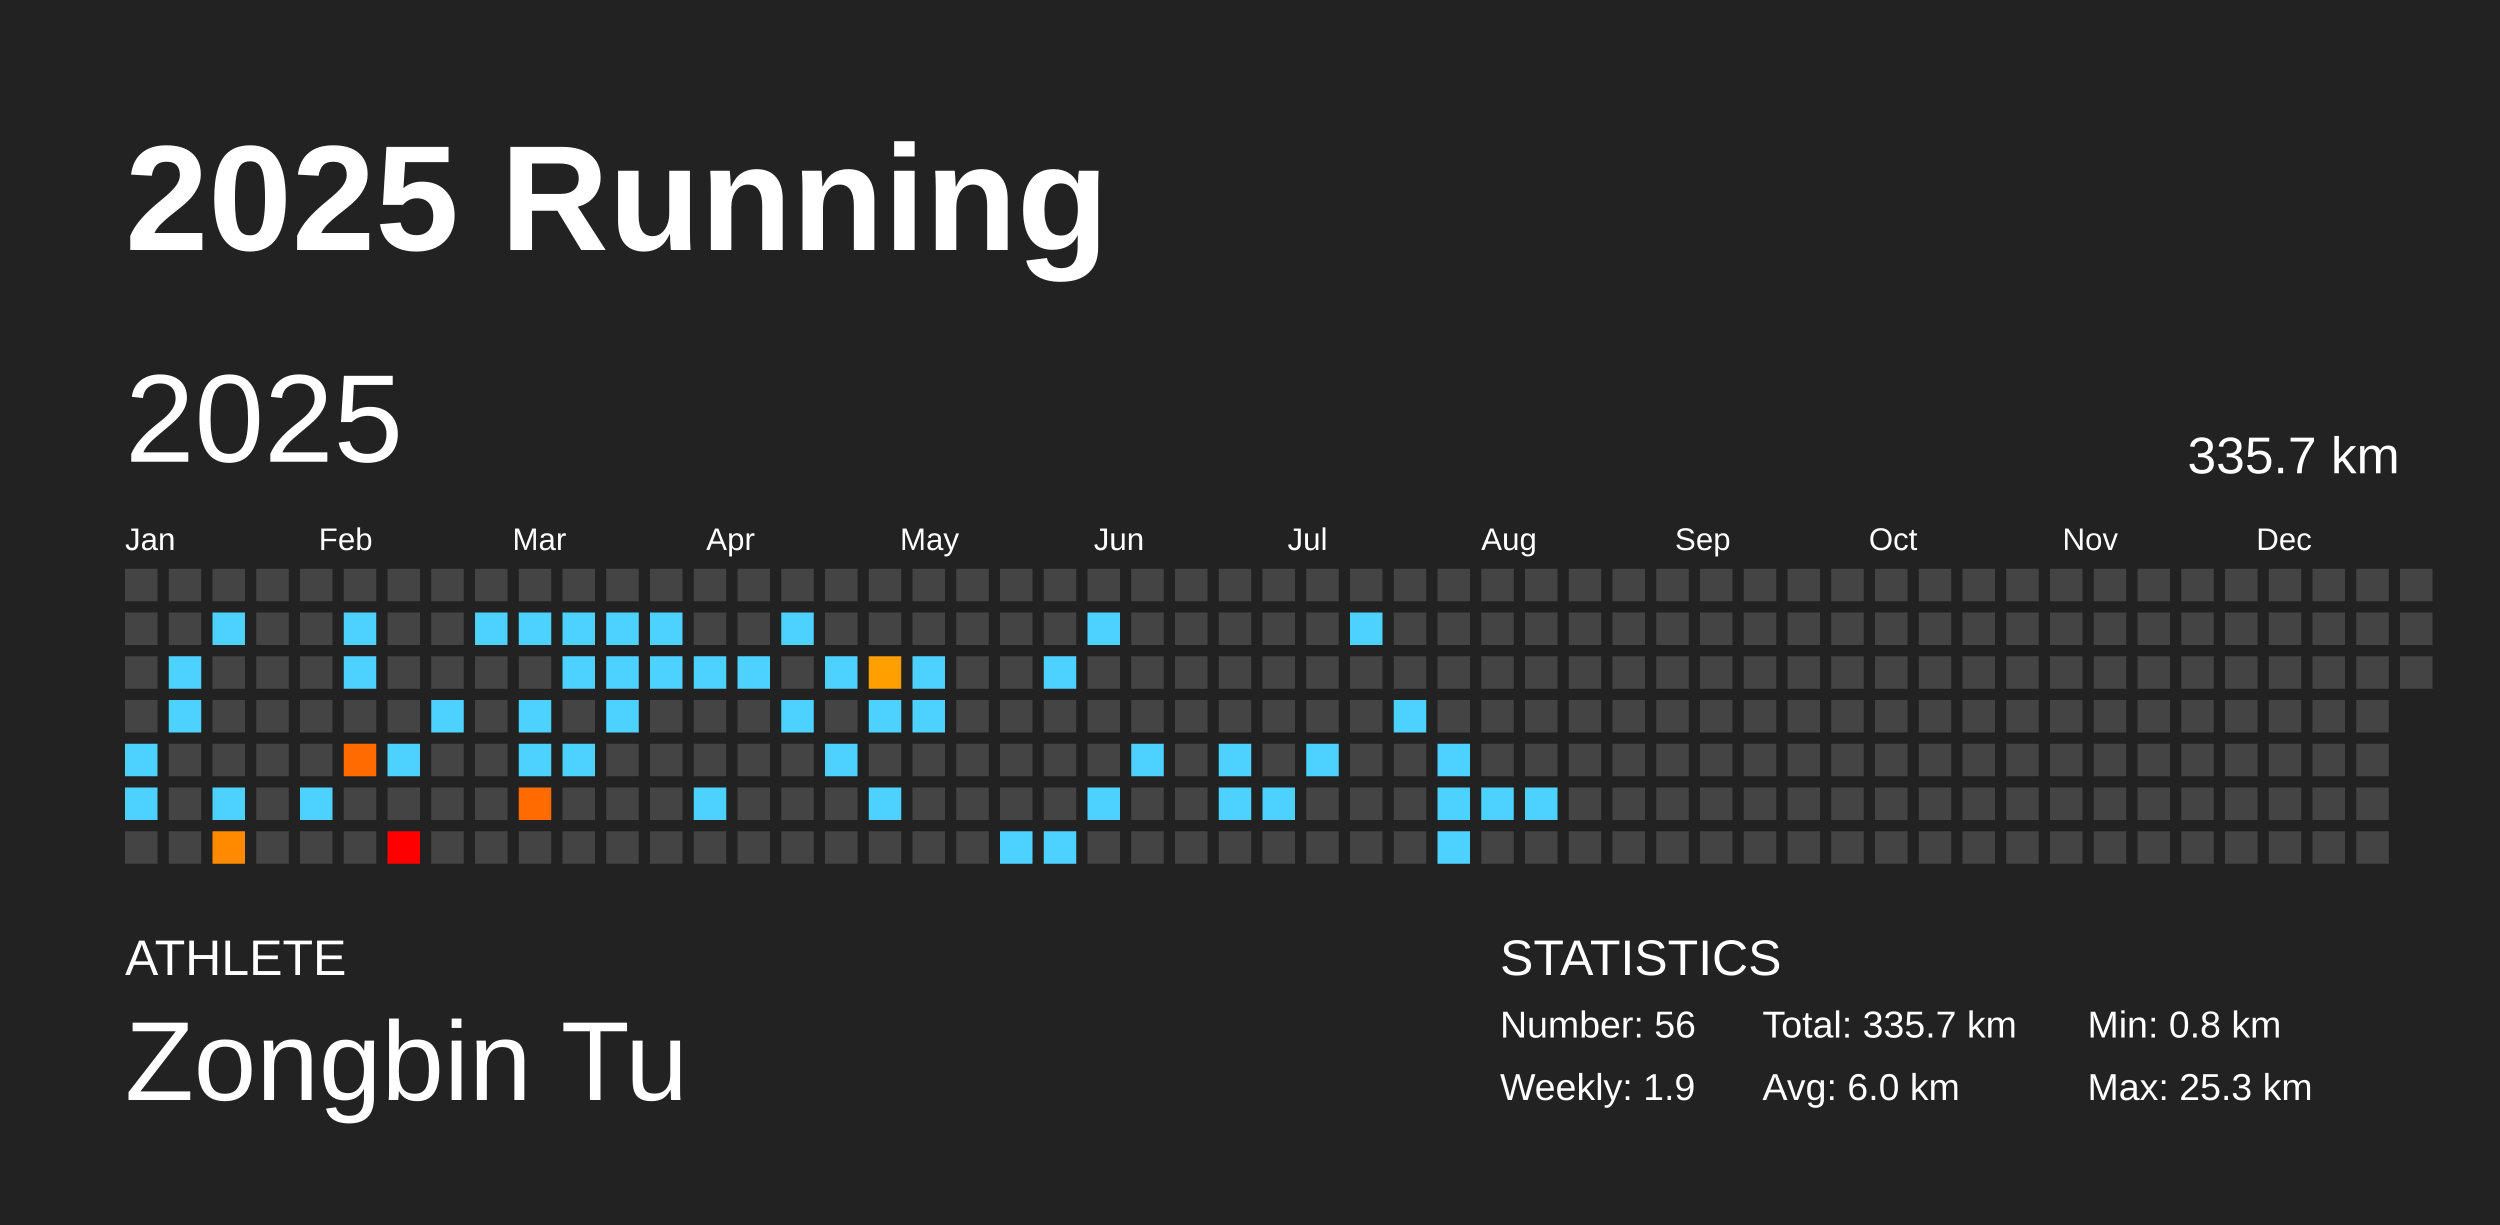
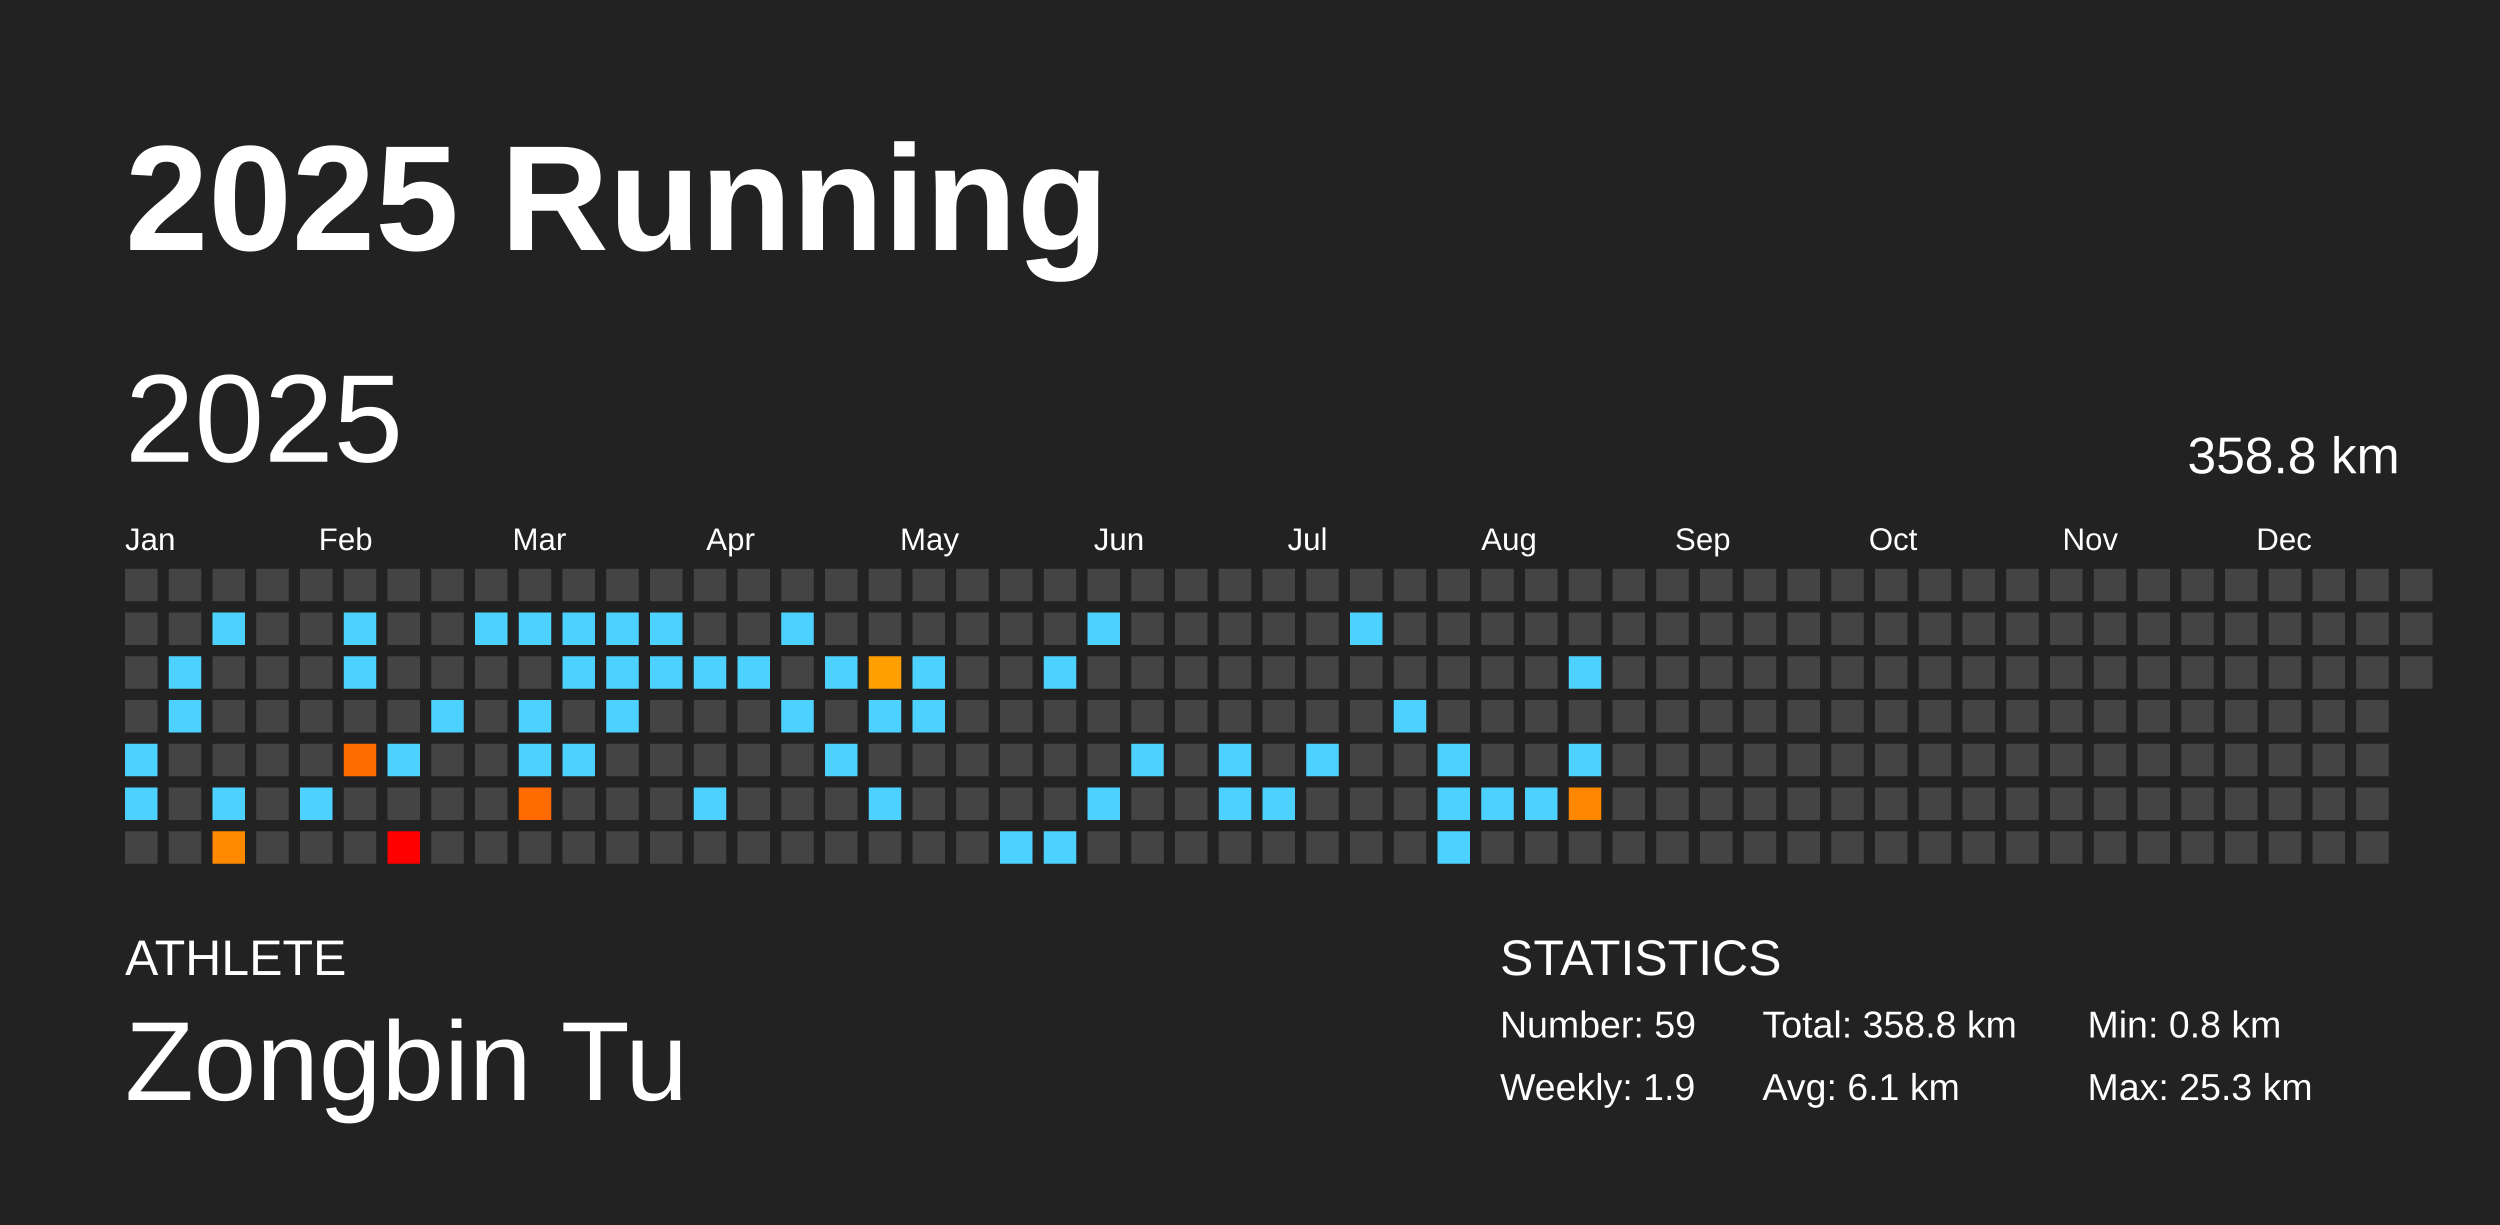
<svg xmlns="http://www.w3.org/2000/svg" baseProfile="full" height="98mm" version="1.1" viewBox="0,0,200,98" width="200mm">
  <defs />
  <rect fill="#222222" height="98" width="200" x="0" y="0" />
  <text fill="#FFFFFF" style="font-size:12px; font-family:Arial; font-weight:bold;" x="10" y="20">2025 Running</text>
  <text fill="#FFFFFF" style="font-size:4px; font-family:Arial" x="10" y="78">ATHLETE</text>
  <text fill="#FFFFFF" style="font-size:9px; font-family:Arial" x="10" y="88">Zongbin Tu</text>
  <text fill="#FFFFFF" style="font-size:4px; font-family:Arial" x="120" y="78">STATISTICS</text>
-   <text fill="#FFFFFF" style="font-size:3px; font-family:Arial" x="120" y="83">Number: 56</text>
+   <text fill="#FFFFFF" style="font-size:3px; font-family:Arial" x="120" y="83">Number: 59</text>
  <text fill="#FFFFFF" style="font-size:3px; font-family:Arial" x="120" y="88">Weekly: 1.9</text>
-   <text fill="#FFFFFF" style="font-size:3px; font-family:Arial" x="141" y="83">Total: 335.7 km</text>
-   <text fill="#FFFFFF" style="font-size:3px; font-family:Arial" x="141" y="88">Avg: 6.0 km</text>
+   <text fill="#FFFFFF" style="font-size:3px; font-family:Arial" x="141" y="83">Total: 358.8 km</text>
+   <text fill="#FFFFFF" style="font-size:3px; font-family:Arial" x="141" y="88">Avg: 6.1 km</text>
  <text fill="#FFFFFF" style="font-size:3px; font-family:Arial" x="167" y="83">Min: 0.8 km</text>
  <text fill="#FFFFFF" style="font-size:3px; font-family:Arial" x="167" y="88">Max: 25.3 km</text>
  <text dominant-baseline="hanging" fill="#FFFFFF" style="font-size:10.0px; font-family:Arial;" x="10" y="30">2025</text>
-   <text dominant-baseline="hanging" fill="#FFFFFF" style="font-size:4.125px; font-family:Arial;" x="175" y="35">335.7 km</text>
+   <text dominant-baseline="hanging" fill="#FFFFFF" style="font-size:4.125px; font-family:Arial;" x="175" y="35">358.8 km</text>
  <text fill="#FFFFFF" style="font-size:2.5px; font-family:Arial" x="10.0" y="44">Jan</text>
  <text fill="#FFFFFF" style="font-size:2.5px; font-family:Arial" x="25.5" y="44">Feb</text>
  <text fill="#FFFFFF" style="font-size:2.5px; font-family:Arial" x="41.0" y="44">Mar</text>
  <text fill="#FFFFFF" style="font-size:2.5px; font-family:Arial" x="56.5" y="44">Apr</text>
  <text fill="#FFFFFF" style="font-size:2.5px; font-family:Arial" x="72.0" y="44">May</text>
  <text fill="#FFFFFF" style="font-size:2.5px; font-family:Arial" x="87.5" y="44">Jun</text>
  <text fill="#FFFFFF" style="font-size:2.5px; font-family:Arial" x="103.0" y="44">Jul</text>
  <text fill="#FFFFFF" style="font-size:2.5px; font-family:Arial" x="118.5" y="44">Aug</text>
  <text fill="#FFFFFF" style="font-size:2.5px; font-family:Arial" x="134.0" y="44">Sep</text>
  <text fill="#FFFFFF" style="font-size:2.5px; font-family:Arial" x="149.5" y="44">Oct</text>
  <text fill="#FFFFFF" style="font-size:2.5px; font-family:Arial" x="165.0" y="44">Nov</text>
  <text fill="#FFFFFF" style="font-size:2.5px; font-family:Arial" x="180.5" y="44">Dec</text>
  <rect fill="#444444" height="2.6" width="2.6" x="10.0" y="45.5" />
  <rect fill="#444444" height="2.6" width="2.6" x="10.0" y="49.0" />
  <rect fill="#444444" height="2.6" width="2.6" x="10.0" y="52.5" />
  <rect fill="#444444" height="2.6" width="2.6" x="10.0" y="56.0" />
  <rect fill="#4dd2ff" height="2.6" width="2.6" x="10.0" y="59.5" />
  <rect fill="#4dd2ff" height="2.6" width="2.6" x="10.0" y="63.0" />
  <rect fill="#444444" height="2.6" width="2.6" x="10.0" y="66.5" />
  <rect fill="#444444" height="2.6" width="2.6" x="13.5" y="45.5" />
  <rect fill="#444444" height="2.6" width="2.6" x="13.5" y="49.0" />
  <rect fill="#4dd2ff" height="2.6" width="2.6" x="13.5" y="52.5" />
  <rect fill="#4dd2ff" height="2.6" width="2.6" x="13.5" y="56.0" />
  <rect fill="#444444" height="2.6" width="2.6" x="13.5" y="59.5" />
  <rect fill="#444444" height="2.6" width="2.6" x="13.5" y="63.0" />
  <rect fill="#444444" height="2.6" width="2.6" x="13.5" y="66.5" />
  <rect fill="#444444" height="2.6" width="2.6" x="17.0" y="45.5" />
  <rect fill="#4dd2ff" height="2.6" width="2.6" x="17.0" y="49.0" />
  <rect fill="#444444" height="2.6" width="2.6" x="17.0" y="52.5" />
  <rect fill="#444444" height="2.6" width="2.6" x="17.0" y="56.0" />
  <rect fill="#444444" height="2.6" width="2.6" x="17.0" y="59.5" />
  <rect fill="#4dd2ff" height="2.6" width="2.6" x="17.0" y="63.0" />
  <rect fill="#ff8a00" height="2.6" width="2.6" x="17.0" y="66.5" />
  <rect fill="#444444" height="2.6" width="2.6" x="20.5" y="45.5" />
  <rect fill="#444444" height="2.6" width="2.6" x="20.5" y="49.0" />
  <rect fill="#444444" height="2.6" width="2.6" x="20.5" y="52.5" />
  <rect fill="#444444" height="2.6" width="2.6" x="20.5" y="56.0" />
  <rect fill="#444444" height="2.6" width="2.6" x="20.5" y="59.5" />
  <rect fill="#444444" height="2.6" width="2.6" x="20.5" y="63.0" />
  <rect fill="#444444" height="2.6" width="2.6" x="20.5" y="66.5" />
  <rect fill="#444444" height="2.6" width="2.6" x="24.0" y="45.5" />
  <rect fill="#444444" height="2.6" width="2.6" x="24.0" y="49.0" />
  <rect fill="#444444" height="2.6" width="2.6" x="24.0" y="52.5" />
  <rect fill="#444444" height="2.6" width="2.6" x="24.0" y="56.0" />
  <rect fill="#444444" height="2.6" width="2.6" x="24.0" y="59.5" />
  <rect fill="#4dd2ff" height="2.6" width="2.6" x="24.0" y="63.0" />
  <rect fill="#444444" height="2.6" width="2.6" x="24.0" y="66.5" />
  <rect fill="#444444" height="2.6" width="2.6" x="27.5" y="45.5" />
  <rect fill="#4dd2ff" height="2.6" width="2.6" x="27.5" y="49.0" />
  <rect fill="#4dd2ff" height="2.6" width="2.6" x="27.5" y="52.5" />
  <rect fill="#444444" height="2.6" width="2.6" x="27.5" y="56.0" />
  <rect fill="#ff6b00" height="2.6" width="2.6" x="27.5" y="59.5" />
  <rect fill="#444444" height="2.6" width="2.6" x="27.5" y="63.0" />
  <rect fill="#444444" height="2.6" width="2.6" x="27.5" y="66.5" />
  <rect fill="#444444" height="2.6" width="2.6" x="31.0" y="45.5" />
  <rect fill="#444444" height="2.6" width="2.6" x="31.0" y="49.0" />
  <rect fill="#444444" height="2.6" width="2.6" x="31.0" y="52.5" />
  <rect fill="#444444" height="2.6" width="2.6" x="31.0" y="56.0" />
  <rect fill="#4dd2ff" height="2.6" width="2.6" x="31.0" y="59.5" />
  <rect fill="#444444" height="2.6" width="2.6" x="31.0" y="63.0" />
  <rect fill="red" height="2.6" width="2.6" x="31.0" y="66.5" />
  <rect fill="#444444" height="2.6" width="2.6" x="34.5" y="45.5" />
  <rect fill="#444444" height="2.6" width="2.6" x="34.5" y="49.0" />
  <rect fill="#444444" height="2.6" width="2.6" x="34.5" y="52.5" />
  <rect fill="#4dd2ff" height="2.6" width="2.6" x="34.5" y="56.0" />
  <rect fill="#444444" height="2.6" width="2.6" x="34.5" y="59.5" />
  <rect fill="#444444" height="2.6" width="2.6" x="34.5" y="63.0" />
  <rect fill="#444444" height="2.6" width="2.6" x="34.5" y="66.5" />
  <rect fill="#444444" height="2.6" width="2.6" x="38.0" y="45.5" />
  <rect fill="#4dd2ff" height="2.6" width="2.6" x="38.0" y="49.0" />
  <rect fill="#444444" height="2.6" width="2.6" x="38.0" y="52.5" />
  <rect fill="#444444" height="2.6" width="2.6" x="38.0" y="56.0" />
  <rect fill="#444444" height="2.6" width="2.6" x="38.0" y="59.5" />
  <rect fill="#444444" height="2.6" width="2.6" x="38.0" y="63.0" />
  <rect fill="#444444" height="2.6" width="2.6" x="38.0" y="66.5" />
  <rect fill="#444444" height="2.6" width="2.6" x="41.5" y="45.5" />
  <rect fill="#4dd2ff" height="2.6" width="2.6" x="41.5" y="49.0" />
  <rect fill="#444444" height="2.6" width="2.6" x="41.5" y="52.5" />
  <rect fill="#4dd2ff" height="2.6" width="2.6" x="41.5" y="56.0" />
  <rect fill="#4dd2ff" height="2.6" width="2.6" x="41.5" y="59.5" />
  <rect fill="#ff6b00" height="2.6" width="2.6" x="41.5" y="63.0" />
  <rect fill="#444444" height="2.6" width="2.6" x="41.5" y="66.5" />
  <rect fill="#444444" height="2.6" width="2.6" x="45.0" y="45.5" />
  <rect fill="#4dd2ff" height="2.6" width="2.6" x="45.0" y="49.0" />
  <rect fill="#4dd2ff" height="2.6" width="2.6" x="45.0" y="52.5" />
  <rect fill="#444444" height="2.6" width="2.6" x="45.0" y="56.0" />
  <rect fill="#4dd2ff" height="2.6" width="2.6" x="45.0" y="59.5" />
  <rect fill="#444444" height="2.6" width="2.6" x="45.0" y="63.0" />
  <rect fill="#444444" height="2.6" width="2.6" x="45.0" y="66.5" />
  <rect fill="#444444" height="2.6" width="2.6" x="48.5" y="45.5" />
  <rect fill="#4dd2ff" height="2.6" width="2.6" x="48.5" y="49.0" />
  <rect fill="#4dd2ff" height="2.6" width="2.6" x="48.5" y="52.5" />
  <rect fill="#4dd2ff" height="2.6" width="2.6" x="48.5" y="56.0" />
  <rect fill="#444444" height="2.6" width="2.6" x="48.5" y="59.5" />
  <rect fill="#444444" height="2.6" width="2.6" x="48.5" y="63.0" />
  <rect fill="#444444" height="2.6" width="2.6" x="48.5" y="66.5" />
  <rect fill="#444444" height="2.6" width="2.6" x="52.0" y="45.5" />
  <rect fill="#4dd2ff" height="2.6" width="2.6" x="52.0" y="49.0" />
  <rect fill="#4dd2ff" height="2.6" width="2.6" x="52.0" y="52.5" />
  <rect fill="#444444" height="2.6" width="2.6" x="52.0" y="56.0" />
  <rect fill="#444444" height="2.6" width="2.6" x="52.0" y="59.5" />
  <rect fill="#444444" height="2.6" width="2.6" x="52.0" y="63.0" />
  <rect fill="#444444" height="2.6" width="2.6" x="52.0" y="66.5" />
  <rect fill="#444444" height="2.6" width="2.6" x="55.5" y="45.5" />
  <rect fill="#444444" height="2.6" width="2.6" x="55.5" y="49.0" />
  <rect fill="#4dd2ff" height="2.6" width="2.6" x="55.5" y="52.5" />
  <rect fill="#444444" height="2.6" width="2.6" x="55.5" y="56.0" />
  <rect fill="#444444" height="2.6" width="2.6" x="55.5" y="59.5" />
  <rect fill="#4dd2ff" height="2.6" width="2.6" x="55.5" y="63.0" />
  <rect fill="#444444" height="2.6" width="2.6" x="55.5" y="66.5" />
  <rect fill="#444444" height="2.6" width="2.6" x="59.0" y="45.5" />
  <rect fill="#444444" height="2.6" width="2.6" x="59.0" y="49.0" />
  <rect fill="#4dd2ff" height="2.6" width="2.6" x="59.0" y="52.5" />
  <rect fill="#444444" height="2.6" width="2.6" x="59.0" y="56.0" />
  <rect fill="#444444" height="2.6" width="2.6" x="59.0" y="59.5" />
  <rect fill="#444444" height="2.6" width="2.6" x="59.0" y="63.0" />
  <rect fill="#444444" height="2.6" width="2.6" x="59.0" y="66.5" />
  <rect fill="#444444" height="2.6" width="2.6" x="62.5" y="45.5" />
  <rect fill="#4dd2ff" height="2.6" width="2.6" x="62.5" y="49.0" />
  <rect fill="#444444" height="2.6" width="2.6" x="62.5" y="52.5" />
  <rect fill="#4dd2ff" height="2.6" width="2.6" x="62.5" y="56.0" />
  <rect fill="#444444" height="2.6" width="2.6" x="62.5" y="59.5" />
  <rect fill="#444444" height="2.6" width="2.6" x="62.5" y="63.0" />
  <rect fill="#444444" height="2.6" width="2.6" x="62.5" y="66.5" />
  <rect fill="#444444" height="2.6" width="2.6" x="66.0" y="45.5" />
  <rect fill="#444444" height="2.6" width="2.6" x="66.0" y="49.0" />
  <rect fill="#4dd2ff" height="2.6" width="2.6" x="66.0" y="52.5" />
  <rect fill="#444444" height="2.6" width="2.6" x="66.0" y="56.0" />
  <rect fill="#4dd2ff" height="2.6" width="2.6" x="66.0" y="59.5" />
  <rect fill="#444444" height="2.6" width="2.6" x="66.0" y="63.0" />
  <rect fill="#444444" height="2.6" width="2.6" x="66.0" y="66.5" />
  <rect fill="#444444" height="2.6" width="2.6" x="69.5" y="45.5" />
  <rect fill="#444444" height="2.6" width="2.6" x="69.5" y="49.0" />
  <rect fill="#ff9f00" height="2.6" width="2.6" x="69.5" y="52.5" />
  <rect fill="#4dd2ff" height="2.6" width="2.6" x="69.5" y="56.0" />
  <rect fill="#444444" height="2.6" width="2.6" x="69.5" y="59.5" />
  <rect fill="#4dd2ff" height="2.6" width="2.6" x="69.5" y="63.0" />
  <rect fill="#444444" height="2.6" width="2.6" x="69.5" y="66.5" />
  <rect fill="#444444" height="2.6" width="2.6" x="73.0" y="45.5" />
  <rect fill="#444444" height="2.6" width="2.6" x="73.0" y="49.0" />
  <rect fill="#4dd2ff" height="2.6" width="2.6" x="73.0" y="52.5" />
  <rect fill="#4dd2ff" height="2.6" width="2.6" x="73.0" y="56.0" />
  <rect fill="#444444" height="2.6" width="2.6" x="73.0" y="59.5" />
  <rect fill="#444444" height="2.6" width="2.6" x="73.0" y="63.0" />
  <rect fill="#444444" height="2.6" width="2.6" x="73.0" y="66.5" />
  <rect fill="#444444" height="2.6" width="2.6" x="76.5" y="45.5" />
  <rect fill="#444444" height="2.6" width="2.6" x="76.5" y="49.0" />
  <rect fill="#444444" height="2.6" width="2.6" x="76.5" y="52.5" />
  <rect fill="#444444" height="2.6" width="2.6" x="76.5" y="56.0" />
  <rect fill="#444444" height="2.6" width="2.6" x="76.5" y="59.5" />
  <rect fill="#444444" height="2.6" width="2.6" x="76.5" y="63.0" />
  <rect fill="#444444" height="2.6" width="2.6" x="76.5" y="66.5" />
  <rect fill="#444444" height="2.6" width="2.6" x="80.0" y="45.5" />
  <rect fill="#444444" height="2.6" width="2.6" x="80.0" y="49.0" />
  <rect fill="#444444" height="2.6" width="2.6" x="80.0" y="52.5" />
  <rect fill="#444444" height="2.6" width="2.6" x="80.0" y="56.0" />
  <rect fill="#444444" height="2.6" width="2.6" x="80.0" y="59.5" />
  <rect fill="#444444" height="2.6" width="2.6" x="80.0" y="63.0" />
  <rect fill="#4dd2ff" height="2.6" width="2.6" x="80.0" y="66.5" />
  <rect fill="#444444" height="2.6" width="2.6" x="83.5" y="45.5" />
  <rect fill="#444444" height="2.6" width="2.6" x="83.5" y="49.0" />
  <rect fill="#4dd2ff" height="2.6" width="2.6" x="83.5" y="52.5" />
  <rect fill="#444444" height="2.6" width="2.6" x="83.5" y="56.0" />
  <rect fill="#444444" height="2.6" width="2.6" x="83.5" y="59.5" />
  <rect fill="#444444" height="2.6" width="2.6" x="83.5" y="63.0" />
  <rect fill="#4dd2ff" height="2.6" width="2.6" x="83.5" y="66.5" />
  <rect fill="#444444" height="2.6" width="2.6" x="87.0" y="45.5" />
  <rect fill="#4dd2ff" height="2.6" width="2.6" x="87.0" y="49.0" />
  <rect fill="#444444" height="2.6" width="2.6" x="87.0" y="52.5" />
  <rect fill="#444444" height="2.6" width="2.6" x="87.0" y="56.0" />
  <rect fill="#444444" height="2.6" width="2.6" x="87.0" y="59.5" />
  <rect fill="#4dd2ff" height="2.6" width="2.6" x="87.0" y="63.0" />
  <rect fill="#444444" height="2.6" width="2.6" x="87.0" y="66.5" />
  <rect fill="#444444" height="2.6" width="2.6" x="90.5" y="45.5" />
  <rect fill="#444444" height="2.6" width="2.6" x="90.5" y="49.0" />
  <rect fill="#444444" height="2.6" width="2.6" x="90.5" y="52.5" />
  <rect fill="#444444" height="2.6" width="2.6" x="90.5" y="56.0" />
  <rect fill="#4dd2ff" height="2.6" width="2.6" x="90.5" y="59.5" />
  <rect fill="#444444" height="2.6" width="2.6" x="90.5" y="63.0" />
  <rect fill="#444444" height="2.6" width="2.6" x="90.5" y="66.5" />
  <rect fill="#444444" height="2.6" width="2.6" x="94.0" y="45.5" />
  <rect fill="#444444" height="2.6" width="2.6" x="94.0" y="49.0" />
  <rect fill="#444444" height="2.6" width="2.6" x="94.0" y="52.5" />
  <rect fill="#444444" height="2.6" width="2.6" x="94.0" y="56.0" />
  <rect fill="#444444" height="2.6" width="2.6" x="94.0" y="59.5" />
  <rect fill="#444444" height="2.6" width="2.6" x="94.0" y="63.0" />
  <rect fill="#444444" height="2.6" width="2.6" x="94.0" y="66.5" />
  <rect fill="#444444" height="2.6" width="2.6" x="97.5" y="45.5" />
  <rect fill="#444444" height="2.6" width="2.6" x="97.5" y="49.0" />
  <rect fill="#444444" height="2.6" width="2.6" x="97.5" y="52.5" />
  <rect fill="#444444" height="2.6" width="2.6" x="97.5" y="56.0" />
  <rect fill="#4dd2ff" height="2.6" width="2.6" x="97.5" y="59.5" />
  <rect fill="#4dd2ff" height="2.6" width="2.6" x="97.5" y="63.0" />
  <rect fill="#444444" height="2.6" width="2.6" x="97.5" y="66.5" />
  <rect fill="#444444" height="2.6" width="2.6" x="101.0" y="45.5" />
  <rect fill="#444444" height="2.6" width="2.6" x="101.0" y="49.0" />
  <rect fill="#444444" height="2.6" width="2.6" x="101.0" y="52.5" />
  <rect fill="#444444" height="2.6" width="2.6" x="101.0" y="56.0" />
  <rect fill="#444444" height="2.6" width="2.6" x="101.0" y="59.5" />
  <rect fill="#4dd2ff" height="2.6" width="2.6" x="101.0" y="63.0" />
  <rect fill="#444444" height="2.6" width="2.6" x="101.0" y="66.5" />
  <rect fill="#444444" height="2.6" width="2.6" x="104.5" y="45.5" />
  <rect fill="#444444" height="2.6" width="2.6" x="104.5" y="49.0" />
  <rect fill="#444444" height="2.6" width="2.6" x="104.5" y="52.5" />
  <rect fill="#444444" height="2.6" width="2.6" x="104.5" y="56.0" />
  <rect fill="#4dd2ff" height="2.6" width="2.6" x="104.5" y="59.5" />
  <rect fill="#444444" height="2.6" width="2.6" x="104.5" y="63.0" />
  <rect fill="#444444" height="2.6" width="2.6" x="104.5" y="66.5" />
  <rect fill="#444444" height="2.6" width="2.6" x="108.0" y="45.5" />
  <rect fill="#4dd2ff" height="2.6" width="2.6" x="108.0" y="49.0" />
  <rect fill="#444444" height="2.6" width="2.6" x="108.0" y="52.5" />
  <rect fill="#444444" height="2.6" width="2.6" x="108.0" y="56.0" />
  <rect fill="#444444" height="2.6" width="2.6" x="108.0" y="59.5" />
  <rect fill="#444444" height="2.6" width="2.6" x="108.0" y="63.0" />
  <rect fill="#444444" height="2.6" width="2.6" x="108.0" y="66.5" />
  <rect fill="#444444" height="2.6" width="2.6" x="111.5" y="45.5" />
  <rect fill="#444444" height="2.6" width="2.6" x="111.5" y="49.0" />
  <rect fill="#444444" height="2.6" width="2.6" x="111.5" y="52.5" />
  <rect fill="#4dd2ff" height="2.6" width="2.6" x="111.5" y="56.0" />
  <rect fill="#444444" height="2.6" width="2.6" x="111.5" y="59.5" />
  <rect fill="#444444" height="2.6" width="2.6" x="111.5" y="63.0" />
  <rect fill="#444444" height="2.6" width="2.6" x="111.5" y="66.5" />
  <rect fill="#444444" height="2.6" width="2.6" x="115.0" y="45.5" />
  <rect fill="#444444" height="2.6" width="2.6" x="115.0" y="49.0" />
  <rect fill="#444444" height="2.6" width="2.6" x="115.0" y="52.5" />
  <rect fill="#444444" height="2.6" width="2.6" x="115.0" y="56.0" />
  <rect fill="#4dd2ff" height="2.6" width="2.6" x="115.0" y="59.5" />
  <rect fill="#4dd2ff" height="2.6" width="2.6" x="115.0" y="63.0" />
  <rect fill="#4dd2ff" height="2.6" width="2.6" x="115.0" y="66.5" />
  <rect fill="#444444" height="2.6" width="2.6" x="118.5" y="45.5" />
  <rect fill="#444444" height="2.6" width="2.6" x="118.5" y="49.0" />
  <rect fill="#444444" height="2.6" width="2.6" x="118.5" y="52.5" />
  <rect fill="#444444" height="2.6" width="2.6" x="118.5" y="56.0" />
  <rect fill="#444444" height="2.6" width="2.6" x="118.5" y="59.5" />
  <rect fill="#4dd2ff" height="2.6" width="2.6" x="118.5" y="63.0" />
  <rect fill="#444444" height="2.6" width="2.6" x="118.5" y="66.5" />
  <rect fill="#444444" height="2.6" width="2.6" x="122.0" y="45.5" />
  <rect fill="#444444" height="2.6" width="2.6" x="122.0" y="49.0" />
  <rect fill="#444444" height="2.6" width="2.6" x="122.0" y="52.5" />
  <rect fill="#444444" height="2.6" width="2.6" x="122.0" y="56.0" />
  <rect fill="#444444" height="2.6" width="2.6" x="122.0" y="59.5" />
  <rect fill="#4dd2ff" height="2.6" width="2.6" x="122.0" y="63.0" />
  <rect fill="#444444" height="2.6" width="2.6" x="122.0" y="66.5" />
  <rect fill="#444444" height="2.6" width="2.6" x="125.5" y="45.5" />
  <rect fill="#444444" height="2.6" width="2.6" x="125.5" y="49.0" />
-   <rect fill="#444444" height="2.6" width="2.6" x="125.5" y="52.5" />
+   <rect fill="#4dd2ff" height="2.6" width="2.6" x="125.5" y="52.5" />
  <rect fill="#444444" height="2.6" width="2.6" x="125.5" y="56.0" />
-   <rect fill="#444444" height="2.6" width="2.6" x="125.5" y="59.5" />
-   <rect fill="#444444" height="2.6" width="2.6" x="125.5" y="63.0" />
+   <rect fill="#4dd2ff" height="2.6" width="2.6" x="125.5" y="59.5" />
+   <rect fill="#ff8700" height="2.6" width="2.6" x="125.5" y="63.0" />
  <rect fill="#444444" height="2.6" width="2.6" x="125.5" y="66.5" />
  <rect fill="#444444" height="2.6" width="2.6" x="129.0" y="45.5" />
  <rect fill="#444444" height="2.6" width="2.6" x="129.0" y="49.0" />
  <rect fill="#444444" height="2.6" width="2.6" x="129.0" y="52.5" />
  <rect fill="#444444" height="2.6" width="2.6" x="129.0" y="56.0" />
  <rect fill="#444444" height="2.6" width="2.6" x="129.0" y="59.5" />
  <rect fill="#444444" height="2.6" width="2.6" x="129.0" y="63.0" />
  <rect fill="#444444" height="2.6" width="2.6" x="129.0" y="66.5" />
  <rect fill="#444444" height="2.6" width="2.6" x="132.5" y="45.5" />
  <rect fill="#444444" height="2.6" width="2.6" x="132.5" y="49.0" />
  <rect fill="#444444" height="2.6" width="2.6" x="132.5" y="52.5" />
  <rect fill="#444444" height="2.6" width="2.6" x="132.5" y="56.0" />
  <rect fill="#444444" height="2.6" width="2.6" x="132.5" y="59.5" />
  <rect fill="#444444" height="2.6" width="2.6" x="132.5" y="63.0" />
  <rect fill="#444444" height="2.6" width="2.6" x="132.5" y="66.5" />
  <rect fill="#444444" height="2.6" width="2.6" x="136.0" y="45.5" />
  <rect fill="#444444" height="2.6" width="2.6" x="136.0" y="49.0" />
  <rect fill="#444444" height="2.6" width="2.6" x="136.0" y="52.5" />
  <rect fill="#444444" height="2.6" width="2.6" x="136.0" y="56.0" />
  <rect fill="#444444" height="2.6" width="2.6" x="136.0" y="59.5" />
  <rect fill="#444444" height="2.6" width="2.6" x="136.0" y="63.0" />
  <rect fill="#444444" height="2.6" width="2.6" x="136.0" y="66.5" />
  <rect fill="#444444" height="2.6" width="2.6" x="139.5" y="45.5" />
  <rect fill="#444444" height="2.6" width="2.6" x="139.5" y="49.0" />
  <rect fill="#444444" height="2.6" width="2.6" x="139.5" y="52.5" />
  <rect fill="#444444" height="2.6" width="2.6" x="139.5" y="56.0" />
  <rect fill="#444444" height="2.6" width="2.6" x="139.5" y="59.5" />
  <rect fill="#444444" height="2.6" width="2.6" x="139.5" y="63.0" />
  <rect fill="#444444" height="2.6" width="2.6" x="139.5" y="66.5" />
  <rect fill="#444444" height="2.6" width="2.6" x="143.0" y="45.5" />
  <rect fill="#444444" height="2.6" width="2.6" x="143.0" y="49.0" />
  <rect fill="#444444" height="2.6" width="2.6" x="143.0" y="52.5" />
  <rect fill="#444444" height="2.6" width="2.6" x="143.0" y="56.0" />
  <rect fill="#444444" height="2.6" width="2.6" x="143.0" y="59.5" />
  <rect fill="#444444" height="2.6" width="2.6" x="143.0" y="63.0" />
  <rect fill="#444444" height="2.6" width="2.6" x="143.0" y="66.5" />
  <rect fill="#444444" height="2.6" width="2.6" x="146.5" y="45.5" />
  <rect fill="#444444" height="2.6" width="2.6" x="146.5" y="49.0" />
  <rect fill="#444444" height="2.6" width="2.6" x="146.5" y="52.5" />
  <rect fill="#444444" height="2.6" width="2.6" x="146.5" y="56.0" />
  <rect fill="#444444" height="2.6" width="2.6" x="146.5" y="59.5" />
  <rect fill="#444444" height="2.6" width="2.6" x="146.5" y="63.0" />
  <rect fill="#444444" height="2.6" width="2.6" x="146.5" y="66.5" />
  <rect fill="#444444" height="2.6" width="2.6" x="150.0" y="45.5" />
  <rect fill="#444444" height="2.6" width="2.6" x="150.0" y="49.0" />
  <rect fill="#444444" height="2.6" width="2.6" x="150.0" y="52.5" />
  <rect fill="#444444" height="2.6" width="2.6" x="150.0" y="56.0" />
  <rect fill="#444444" height="2.6" width="2.6" x="150.0" y="59.5" />
  <rect fill="#444444" height="2.6" width="2.6" x="150.0" y="63.0" />
  <rect fill="#444444" height="2.6" width="2.6" x="150.0" y="66.5" />
  <rect fill="#444444" height="2.6" width="2.6" x="153.5" y="45.5" />
  <rect fill="#444444" height="2.6" width="2.6" x="153.5" y="49.0" />
  <rect fill="#444444" height="2.6" width="2.6" x="153.5" y="52.5" />
  <rect fill="#444444" height="2.6" width="2.6" x="153.5" y="56.0" />
  <rect fill="#444444" height="2.6" width="2.6" x="153.5" y="59.5" />
  <rect fill="#444444" height="2.6" width="2.6" x="153.5" y="63.0" />
  <rect fill="#444444" height="2.6" width="2.6" x="153.5" y="66.5" />
  <rect fill="#444444" height="2.6" width="2.6" x="157.0" y="45.5" />
  <rect fill="#444444" height="2.6" width="2.6" x="157.0" y="49.0" />
  <rect fill="#444444" height="2.6" width="2.6" x="157.0" y="52.5" />
  <rect fill="#444444" height="2.6" width="2.6" x="157.0" y="56.0" />
  <rect fill="#444444" height="2.6" width="2.6" x="157.0" y="59.5" />
  <rect fill="#444444" height="2.6" width="2.6" x="157.0" y="63.0" />
  <rect fill="#444444" height="2.6" width="2.6" x="157.0" y="66.5" />
  <rect fill="#444444" height="2.6" width="2.6" x="160.5" y="45.5" />
  <rect fill="#444444" height="2.6" width="2.6" x="160.5" y="49.0" />
  <rect fill="#444444" height="2.6" width="2.6" x="160.5" y="52.5" />
  <rect fill="#444444" height="2.6" width="2.6" x="160.5" y="56.0" />
  <rect fill="#444444" height="2.6" width="2.6" x="160.5" y="59.5" />
  <rect fill="#444444" height="2.6" width="2.6" x="160.5" y="63.0" />
  <rect fill="#444444" height="2.6" width="2.6" x="160.5" y="66.5" />
  <rect fill="#444444" height="2.6" width="2.6" x="164.0" y="45.5" />
  <rect fill="#444444" height="2.6" width="2.6" x="164.0" y="49.0" />
  <rect fill="#444444" height="2.6" width="2.6" x="164.0" y="52.5" />
  <rect fill="#444444" height="2.6" width="2.6" x="164.0" y="56.0" />
  <rect fill="#444444" height="2.6" width="2.6" x="164.0" y="59.5" />
  <rect fill="#444444" height="2.6" width="2.6" x="164.0" y="63.0" />
  <rect fill="#444444" height="2.6" width="2.6" x="164.0" y="66.5" />
  <rect fill="#444444" height="2.6" width="2.6" x="167.5" y="45.5" />
  <rect fill="#444444" height="2.6" width="2.6" x="167.5" y="49.0" />
  <rect fill="#444444" height="2.6" width="2.6" x="167.5" y="52.5" />
  <rect fill="#444444" height="2.6" width="2.6" x="167.5" y="56.0" />
  <rect fill="#444444" height="2.6" width="2.6" x="167.5" y="59.5" />
  <rect fill="#444444" height="2.6" width="2.6" x="167.5" y="63.0" />
  <rect fill="#444444" height="2.6" width="2.6" x="167.5" y="66.5" />
  <rect fill="#444444" height="2.6" width="2.6" x="171.0" y="45.5" />
  <rect fill="#444444" height="2.6" width="2.6" x="171.0" y="49.0" />
  <rect fill="#444444" height="2.6" width="2.6" x="171.0" y="52.5" />
  <rect fill="#444444" height="2.6" width="2.6" x="171.0" y="56.0" />
  <rect fill="#444444" height="2.6" width="2.6" x="171.0" y="59.5" />
  <rect fill="#444444" height="2.6" width="2.6" x="171.0" y="63.0" />
  <rect fill="#444444" height="2.6" width="2.6" x="171.0" y="66.5" />
  <rect fill="#444444" height="2.6" width="2.6" x="174.5" y="45.5" />
  <rect fill="#444444" height="2.6" width="2.6" x="174.5" y="49.0" />
  <rect fill="#444444" height="2.6" width="2.6" x="174.5" y="52.5" />
  <rect fill="#444444" height="2.6" width="2.6" x="174.5" y="56.0" />
  <rect fill="#444444" height="2.6" width="2.6" x="174.5" y="59.5" />
  <rect fill="#444444" height="2.6" width="2.6" x="174.5" y="63.0" />
  <rect fill="#444444" height="2.6" width="2.6" x="174.5" y="66.5" />
  <rect fill="#444444" height="2.6" width="2.6" x="178.0" y="45.5" />
  <rect fill="#444444" height="2.6" width="2.6" x="178.0" y="49.0" />
  <rect fill="#444444" height="2.6" width="2.6" x="178.0" y="52.5" />
  <rect fill="#444444" height="2.6" width="2.6" x="178.0" y="56.0" />
  <rect fill="#444444" height="2.6" width="2.6" x="178.0" y="59.5" />
  <rect fill="#444444" height="2.6" width="2.6" x="178.0" y="63.0" />
  <rect fill="#444444" height="2.6" width="2.6" x="178.0" y="66.5" />
  <rect fill="#444444" height="2.6" width="2.6" x="181.5" y="45.5" />
  <rect fill="#444444" height="2.6" width="2.6" x="181.5" y="49.0" />
  <rect fill="#444444" height="2.6" width="2.6" x="181.5" y="52.5" />
  <rect fill="#444444" height="2.6" width="2.6" x="181.5" y="56.0" />
  <rect fill="#444444" height="2.6" width="2.6" x="181.5" y="59.5" />
  <rect fill="#444444" height="2.6" width="2.6" x="181.5" y="63.0" />
  <rect fill="#444444" height="2.6" width="2.6" x="181.5" y="66.5" />
  <rect fill="#444444" height="2.6" width="2.6" x="185.0" y="45.5" />
  <rect fill="#444444" height="2.6" width="2.6" x="185.0" y="49.0" />
  <rect fill="#444444" height="2.6" width="2.6" x="185.0" y="52.5" />
  <rect fill="#444444" height="2.6" width="2.6" x="185.0" y="56.0" />
  <rect fill="#444444" height="2.6" width="2.6" x="185.0" y="59.5" />
  <rect fill="#444444" height="2.6" width="2.6" x="185.0" y="63.0" />
  <rect fill="#444444" height="2.6" width="2.6" x="185.0" y="66.5" />
  <rect fill="#444444" height="2.6" width="2.6" x="188.5" y="45.5" />
  <rect fill="#444444" height="2.6" width="2.6" x="188.5" y="49.0" />
  <rect fill="#444444" height="2.6" width="2.6" x="188.5" y="52.5" />
  <rect fill="#444444" height="2.6" width="2.6" x="188.5" y="56.0" />
  <rect fill="#444444" height="2.6" width="2.6" x="188.5" y="59.5" />
  <rect fill="#444444" height="2.6" width="2.6" x="188.5" y="63.0" />
  <rect fill="#444444" height="2.6" width="2.6" x="188.5" y="66.5" />
  <rect fill="#444444" height="2.6" width="2.6" x="192.0" y="45.5" />
  <rect fill="#444444" height="2.6" width="2.6" x="192.0" y="49.0" />
  <rect fill="#444444" height="2.6" width="2.6" x="192.0" y="52.5" />
</svg>
